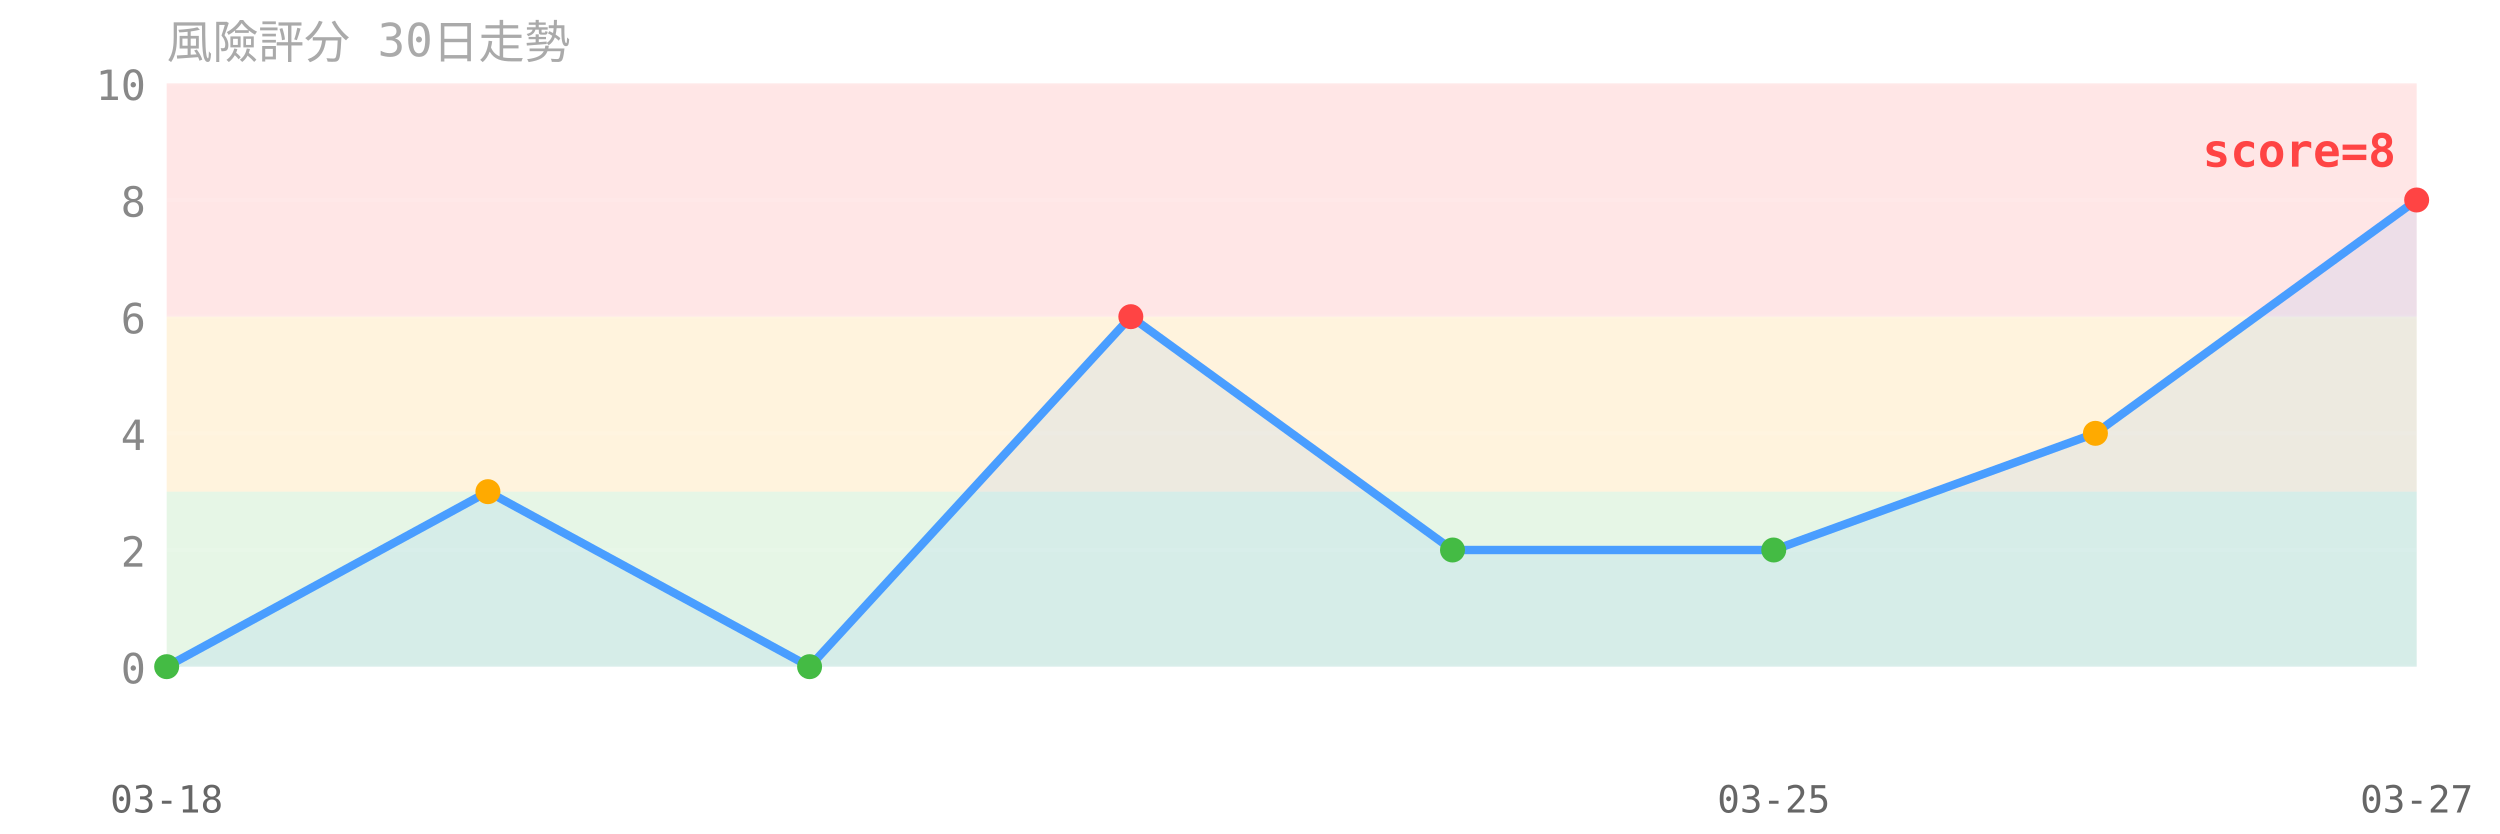
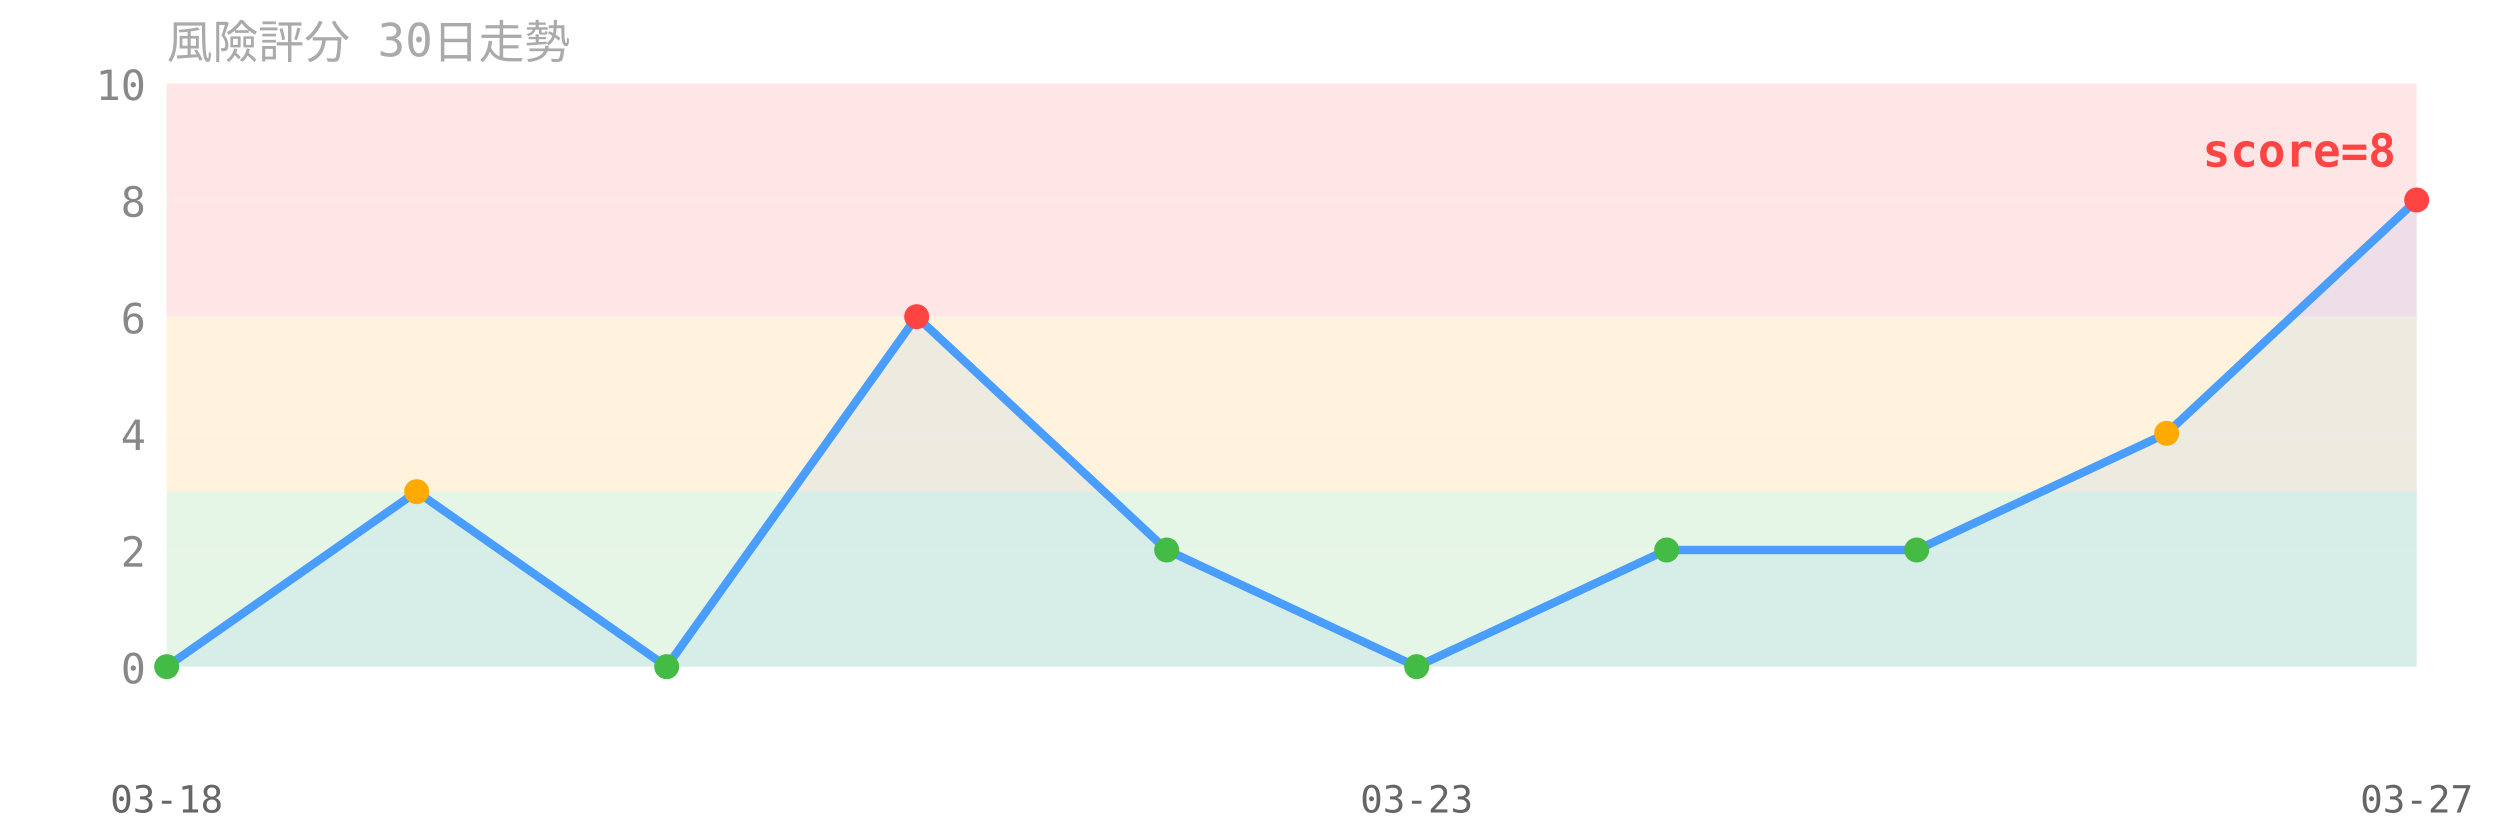
<svg xmlns="http://www.w3.org/2000/svg" width="600" height="200" style="background:#0b0f19;font-family:monospace">
  <rect x="40" y="20.0" width="540" height="56.0" fill="#ff444422" />
  <rect x="40" y="76.0" width="540" height="42.0" fill="#ffaa0022" />
  <rect x="40" y="118.0" width="540" height="42.0" fill="#44bb4422" />
  <line x1="40" y1="160.0" x2="580" y2="160.0" stroke="#ffffff18" stroke-width="1" />
  <text x="35" y="164.0" fill="#888" font-size="10" text-anchor="end">0</text>
  <line x1="40" y1="132.0" x2="580" y2="132.0" stroke="#ffffff18" stroke-width="1" />
  <text x="35" y="136.0" fill="#888" font-size="10" text-anchor="end">2</text>
  <line x1="40" y1="104.0" x2="580" y2="104.0" stroke="#ffffff18" stroke-width="1" />
  <text x="35" y="108.0" fill="#888" font-size="10" text-anchor="end">4</text>
  <line x1="40" y1="76.0" x2="580" y2="76.0" stroke="#ffffff18" stroke-width="1" />
  <text x="35" y="80.0" fill="#888" font-size="10" text-anchor="end">6</text>
  <line x1="40" y1="48.0" x2="580" y2="48.0" stroke="#ffffff18" stroke-width="1" />
  <text x="35" y="52.0" fill="#888" font-size="10" text-anchor="end">8</text>
  <line x1="40" y1="20.0" x2="580" y2="20.0" stroke="#ffffff18" stroke-width="1" />
  <text x="35" y="24.0" fill="#888" font-size="10" text-anchor="end">10</text>
-   <polyline points="40.0,160.0 117.1,118.0 194.3,160.0 271.4,76.0 348.6,132.0 425.7,132.0 502.9,104.0 580.0,48.0" fill="none" stroke="#4a9eff" stroke-width="2" stroke-linejoin="round" />
-   <polygon points="40.0,160.0 40.0,160.0 117.1,118.0 194.3,160.0 271.4,76.0 348.6,132.0 425.7,132.0 502.9,104.0 580.0,48.0 580.0,160.0" fill="#4a9eff18" />
+   <polyline points="40.0,160.0 100.0,118.0 160.0,160.0 220.0,76.0 280.0,132.0 340.0,160.0 400.0,132.0 460.0,132.0 520.0,104.0 580.0,48.0" fill="none" stroke="#4a9eff" stroke-width="2" stroke-linejoin="round" />
+   <polygon points="40.0,160.0 40.0,160.0 100.0,118.0 160.0,160.0 220.0,76.0 280.0,132.0 340.0,160.0 400.0,132.0 460.0,132.0 520.0,104.0 580.0,48.0 580.0,160.0" fill="#4a9eff18" />
  <circle cx="40.0" cy="160.0" r="3" fill="#44bb44" />
-   <circle cx="117.1" cy="118.0" r="3" fill="#ffaa00" />
-   <circle cx="194.3" cy="160.0" r="3" fill="#44bb44" />
-   <circle cx="271.4" cy="76.0" r="3" fill="#ff4444" />
-   <circle cx="348.6" cy="132.0" r="3" fill="#44bb44" />
-   <circle cx="425.7" cy="132.0" r="3" fill="#44bb44" />
-   <circle cx="502.9" cy="104.0" r="3" fill="#ffaa00" />
+   <circle cx="100.0" cy="118.0" r="3" fill="#ffaa00" />
+   <circle cx="160.0" cy="160.0" r="3" fill="#44bb44" />
+   <circle cx="220.0" cy="76.0" r="3" fill="#ff4444" />
+   <circle cx="280.0" cy="132.0" r="3" fill="#44bb44" />
+   <circle cx="340.0" cy="160.0" r="3" fill="#44bb44" />
+   <circle cx="400.0" cy="132.0" r="3" fill="#44bb44" />
+   <circle cx="460.0" cy="132.0" r="3" fill="#44bb44" />
+   <circle cx="520.0" cy="104.0" r="3" fill="#ffaa00" />
  <circle cx="580.0" cy="48.0" r="3" fill="#ff4444" />
  <text x="40.0" y="195" fill="#666" font-size="9" text-anchor="middle">03-18</text>
-   <text x="425.7" y="195" fill="#666" font-size="9" text-anchor="middle">03-25</text>
+   <text x="340.0" y="195" fill="#666" font-size="9" text-anchor="middle">03-23</text>
  <text x="580.0" y="195" fill="#666" font-size="9" text-anchor="middle">03-27</text>
  <text x="575.0" y="40.0" fill="#ff4444" font-size="11" text-anchor="end" font-weight="bold">score=8</text>
  <text x="40" y="14" fill="#aaa" font-size="11">風險評分 30日走勢</text>
</svg>
